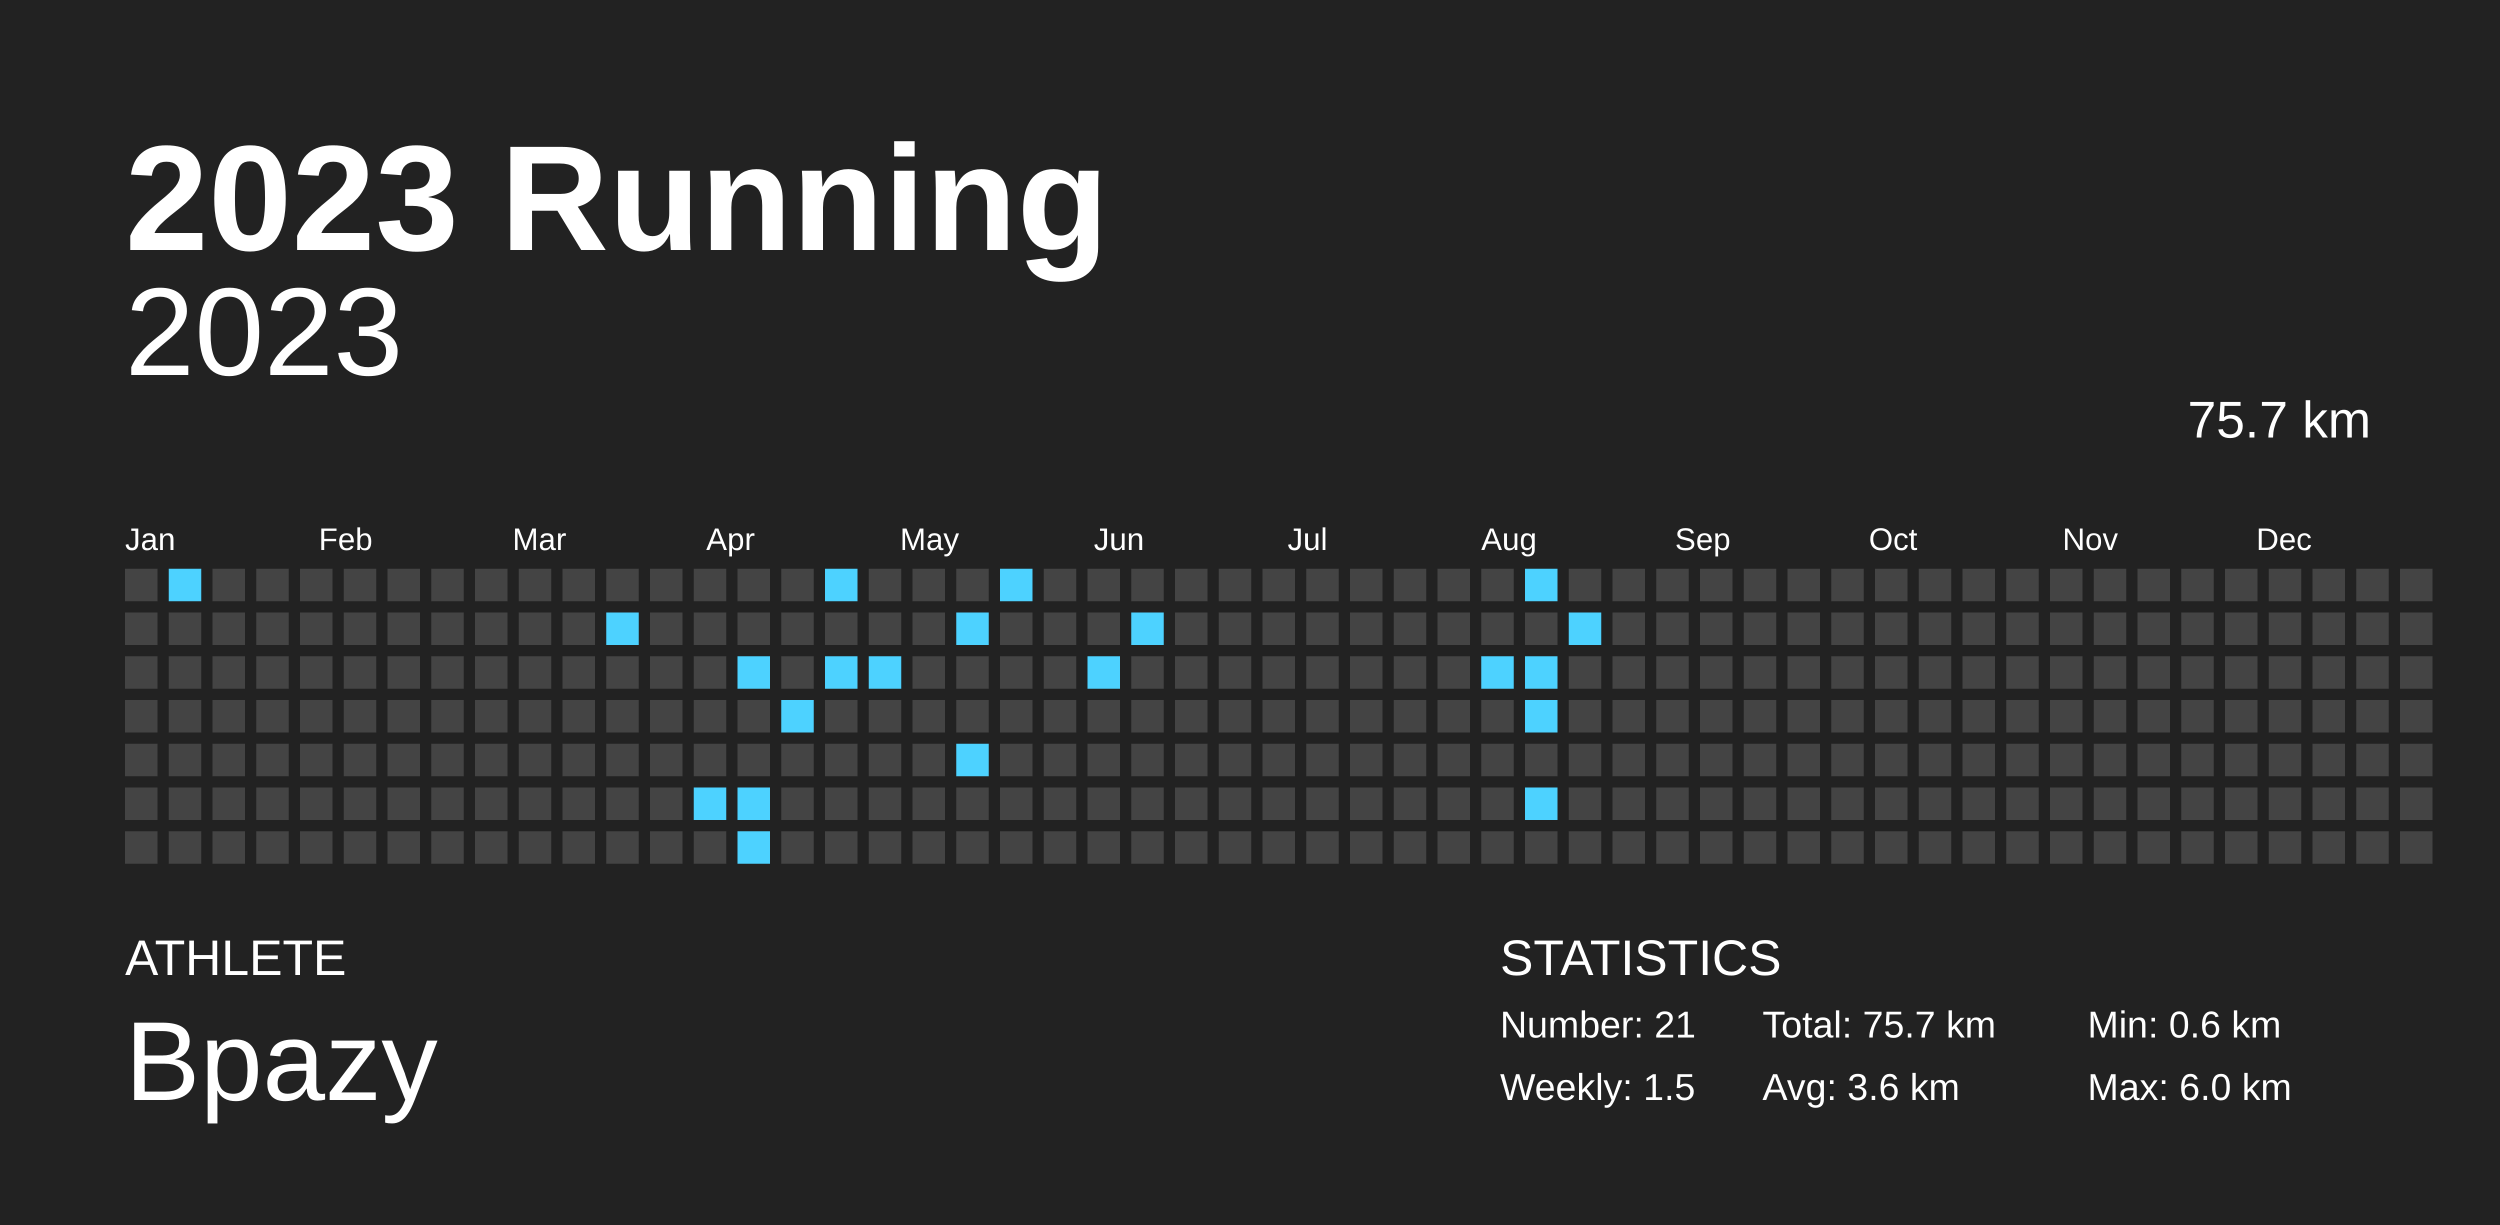
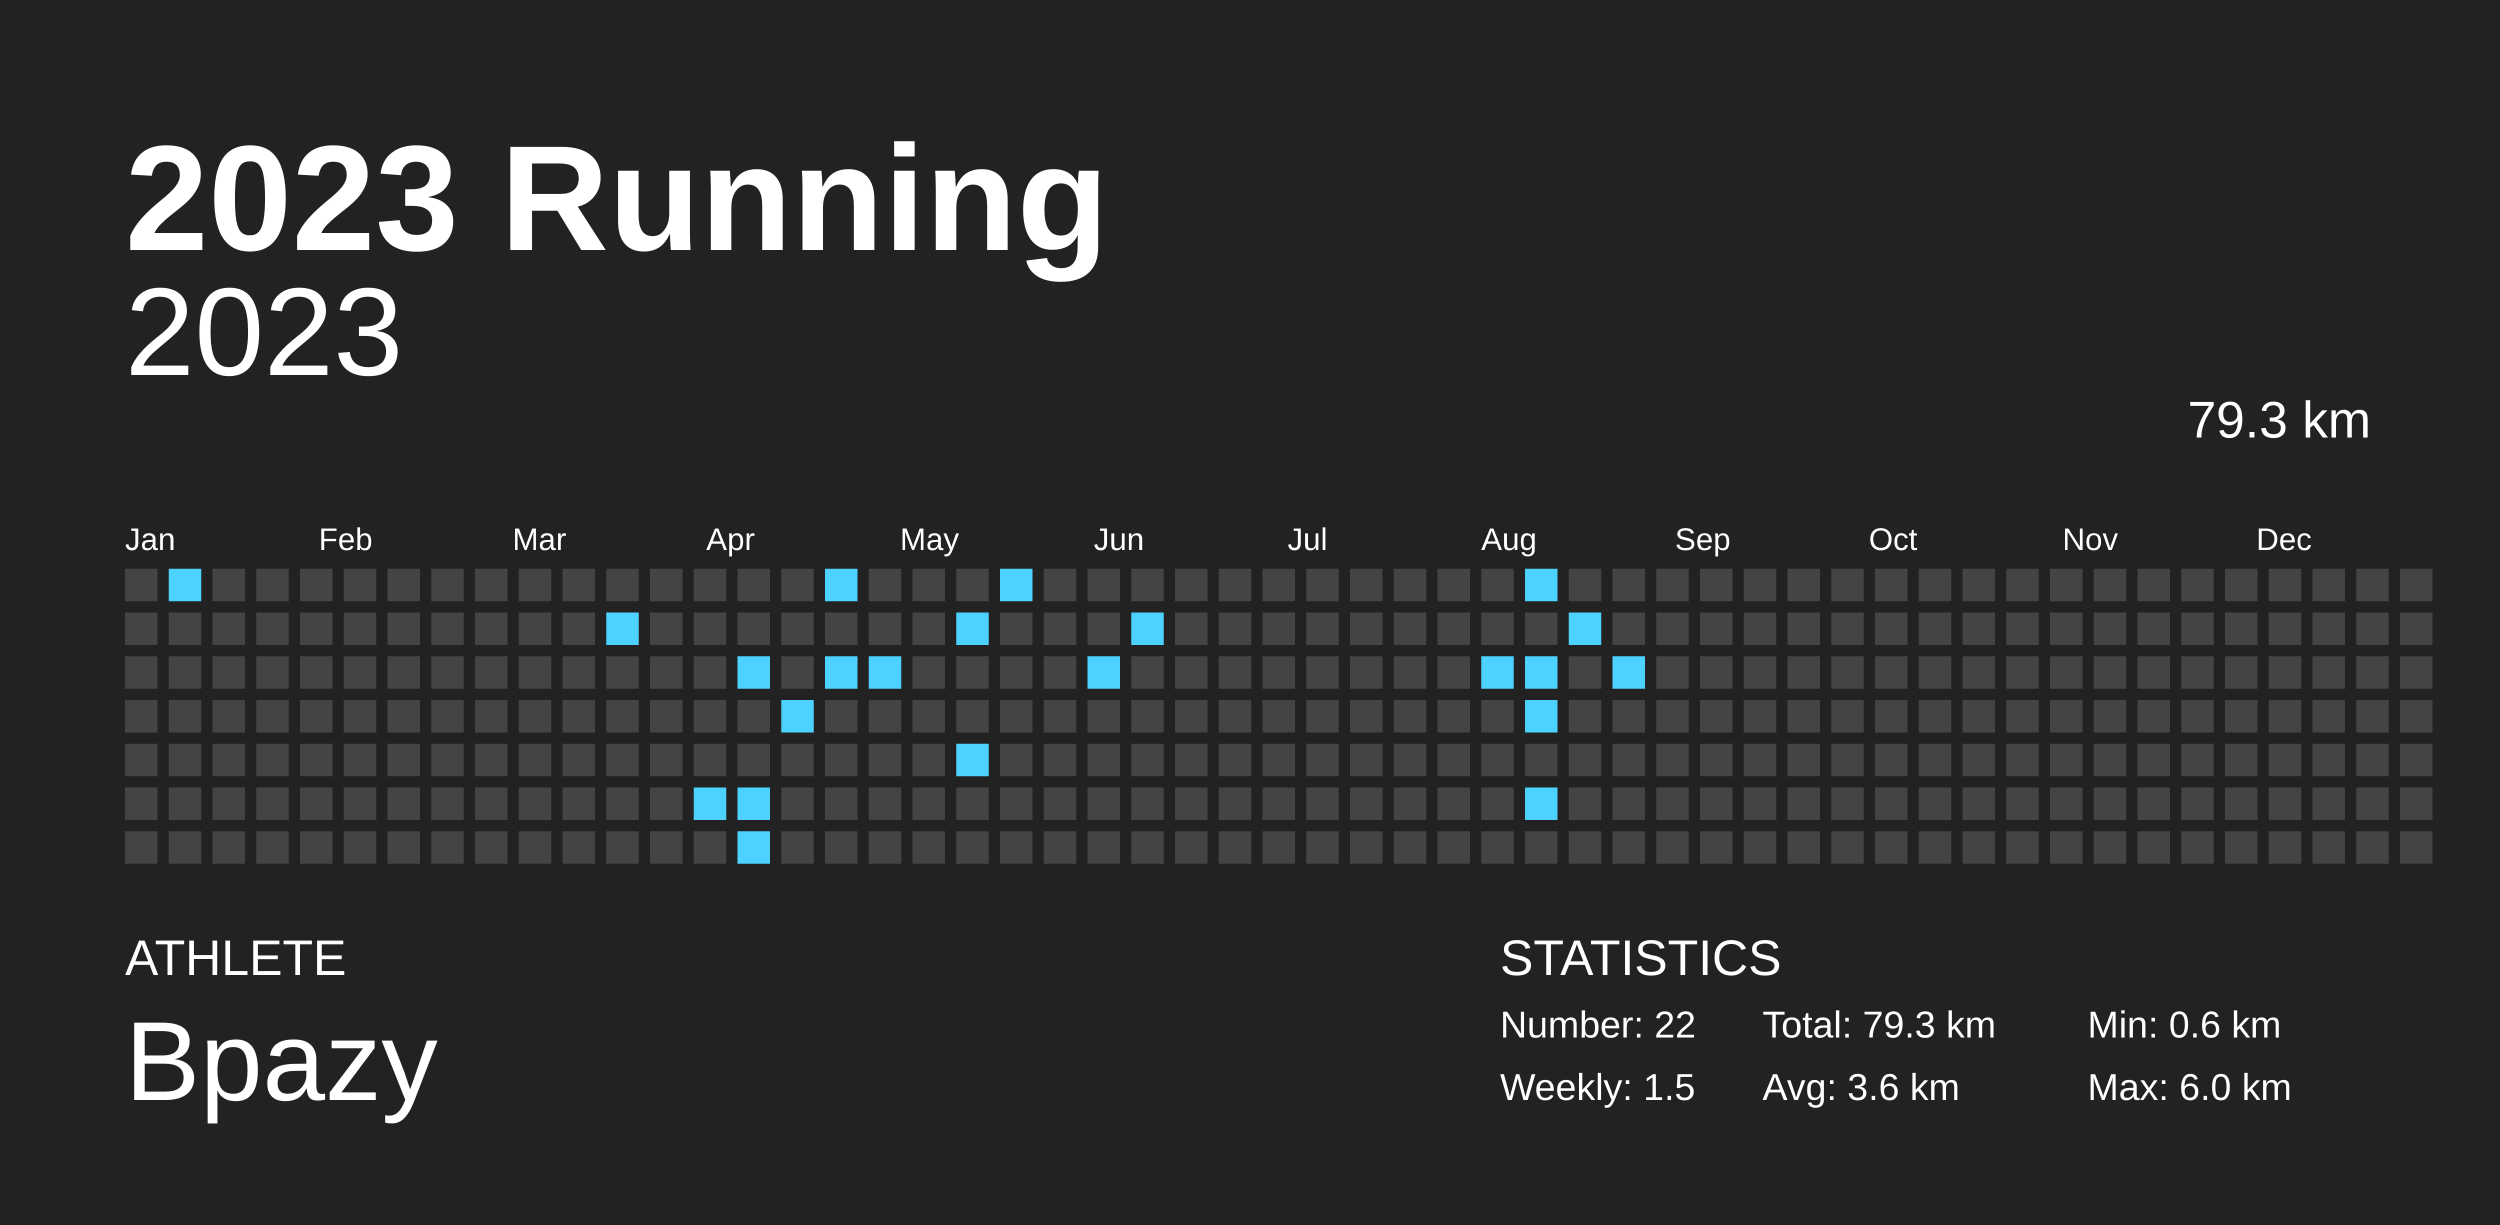
<svg xmlns="http://www.w3.org/2000/svg" baseProfile="full" height="98mm" version="1.1" viewBox="0,0,200,98" width="200mm">
  <defs />
  <rect fill="#222222" height="98" width="200" x="0" y="0" />
  <text fill="#FFFFFF" style="font-size:12px; font-family:Arial; font-weight:bold;" x="10" y="20">2023 Running</text>
  <text fill="#FFFFFF" style="font-size:4px; font-family:Arial" x="10" y="78">ATHLETE</text>
  <text fill="#FFFFFF" style="font-size:9px; font-family:Arial" x="10" y="88">Bpazy</text>
  <text fill="#FFFFFF" style="font-size:4px; font-family:Arial" x="120" y="78">STATISTICS</text>
-   <text fill="#FFFFFF" style="font-size:3px; font-family:Arial" x="120" y="83">Number: 21</text>
+   <text fill="#FFFFFF" style="font-size:3px; font-family:Arial" x="120" y="83">Number: 22</text>
  <text fill="#FFFFFF" style="font-size:3px; font-family:Arial" x="120" y="88">Weekly: 1.5</text>
-   <text fill="#FFFFFF" style="font-size:3px; font-family:Arial" x="141" y="83">Total: 75.7 km</text>
+   <text fill="#FFFFFF" style="font-size:3px; font-family:Arial" x="141" y="83">Total: 79.3 km</text>
  <text fill="#FFFFFF" style="font-size:3px; font-family:Arial" x="141" y="88">Avg: 3.6 km</text>
  <text fill="#FFFFFF" style="font-size:3px; font-family:Arial" x="167" y="83">Min: 0.6 km</text>
  <text fill="#FFFFFF" style="font-size:3px; font-family:Arial" x="167" y="88">Max: 6.0 km</text>
  <text alignment-baseline="hanging" fill="#FFFFFF" style="font-size:10.0px; font-family:Arial;" x="10" y="30">2023</text>
-   <text alignment-baseline="hanging" fill="#FFFFFF" style="font-size:4.125px; font-family:Arial;" x="175" y="35">75.7 km</text>
+   <text alignment-baseline="hanging" fill="#FFFFFF" style="font-size:4.125px; font-family:Arial;" x="175" y="35">79.3 km</text>
  <text fill="#FFFFFF" style="font-size:2.5px; font-family:Arial" x="10.0" y="44">Jan</text>
  <text fill="#FFFFFF" style="font-size:2.5px; font-family:Arial" x="25.5" y="44">Feb</text>
  <text fill="#FFFFFF" style="font-size:2.5px; font-family:Arial" x="41.0" y="44">Mar</text>
  <text fill="#FFFFFF" style="font-size:2.5px; font-family:Arial" x="56.5" y="44">Apr</text>
  <text fill="#FFFFFF" style="font-size:2.5px; font-family:Arial" x="72.0" y="44">May</text>
  <text fill="#FFFFFF" style="font-size:2.5px; font-family:Arial" x="87.5" y="44">Jun</text>
  <text fill="#FFFFFF" style="font-size:2.5px; font-family:Arial" x="103.0" y="44">Jul</text>
  <text fill="#FFFFFF" style="font-size:2.5px; font-family:Arial" x="118.5" y="44">Aug</text>
  <text fill="#FFFFFF" style="font-size:2.5px; font-family:Arial" x="134.0" y="44">Sep</text>
  <text fill="#FFFFFF" style="font-size:2.5px; font-family:Arial" x="149.5" y="44">Oct</text>
  <text fill="#FFFFFF" style="font-size:2.5px; font-family:Arial" x="165.0" y="44">Nov</text>
  <text fill="#FFFFFF" style="font-size:2.5px; font-family:Arial" x="180.5" y="44">Dec</text>
  <rect fill="#444444" height="2.6" width="2.6" x="10.0" y="45.5" />
  <rect fill="#444444" height="2.6" width="2.6" x="10.0" y="49.0" />
  <rect fill="#444444" height="2.6" width="2.6" x="10.0" y="52.5" />
  <rect fill="#444444" height="2.6" width="2.6" x="10.0" y="56.0" />
  <rect fill="#444444" height="2.6" width="2.6" x="10.0" y="59.5" />
  <rect fill="#444444" height="2.6" width="2.6" x="10.0" y="63.0" />
  <rect fill="#444444" height="2.6" width="2.6" x="10.0" y="66.5" />
  <rect fill="#4dd2ff" height="2.6" width="2.6" x="13.5" y="45.5" />
  <rect fill="#444444" height="2.6" width="2.6" x="13.5" y="49.0" />
  <rect fill="#444444" height="2.6" width="2.6" x="13.5" y="52.5" />
  <rect fill="#444444" height="2.6" width="2.6" x="13.5" y="56.0" />
  <rect fill="#444444" height="2.6" width="2.6" x="13.5" y="59.5" />
  <rect fill="#444444" height="2.6" width="2.6" x="13.5" y="63.0" />
  <rect fill="#444444" height="2.6" width="2.6" x="13.5" y="66.5" />
  <rect fill="#444444" height="2.6" width="2.6" x="17.0" y="45.5" />
  <rect fill="#444444" height="2.6" width="2.6" x="17.0" y="49.0" />
  <rect fill="#444444" height="2.6" width="2.6" x="17.0" y="52.5" />
  <rect fill="#444444" height="2.6" width="2.6" x="17.0" y="56.0" />
  <rect fill="#444444" height="2.6" width="2.6" x="17.0" y="59.5" />
  <rect fill="#444444" height="2.6" width="2.6" x="17.0" y="63.0" />
  <rect fill="#444444" height="2.6" width="2.6" x="17.0" y="66.5" />
  <rect fill="#444444" height="2.6" width="2.6" x="20.5" y="45.5" />
  <rect fill="#444444" height="2.6" width="2.6" x="20.5" y="49.0" />
  <rect fill="#444444" height="2.6" width="2.6" x="20.5" y="52.5" />
  <rect fill="#444444" height="2.6" width="2.6" x="20.5" y="56.0" />
  <rect fill="#444444" height="2.6" width="2.6" x="20.5" y="59.5" />
  <rect fill="#444444" height="2.6" width="2.6" x="20.5" y="63.0" />
  <rect fill="#444444" height="2.6" width="2.6" x="20.5" y="66.5" />
  <rect fill="#444444" height="2.6" width="2.6" x="24.0" y="45.5" />
  <rect fill="#444444" height="2.6" width="2.6" x="24.0" y="49.0" />
  <rect fill="#444444" height="2.6" width="2.6" x="24.0" y="52.5" />
  <rect fill="#444444" height="2.6" width="2.6" x="24.0" y="56.0" />
  <rect fill="#444444" height="2.6" width="2.6" x="24.0" y="59.5" />
  <rect fill="#444444" height="2.6" width="2.6" x="24.0" y="63.0" />
  <rect fill="#444444" height="2.6" width="2.6" x="24.0" y="66.5" />
  <rect fill="#444444" height="2.6" width="2.6" x="27.5" y="45.5" />
  <rect fill="#444444" height="2.6" width="2.6" x="27.5" y="49.0" />
  <rect fill="#444444" height="2.6" width="2.6" x="27.5" y="52.5" />
  <rect fill="#444444" height="2.6" width="2.6" x="27.5" y="56.0" />
  <rect fill="#444444" height="2.6" width="2.6" x="27.5" y="59.5" />
  <rect fill="#444444" height="2.6" width="2.6" x="27.5" y="63.0" />
  <rect fill="#444444" height="2.6" width="2.6" x="27.5" y="66.5" />
  <rect fill="#444444" height="2.6" width="2.6" x="31.0" y="45.5" />
  <rect fill="#444444" height="2.6" width="2.6" x="31.0" y="49.0" />
  <rect fill="#444444" height="2.6" width="2.6" x="31.0" y="52.5" />
  <rect fill="#444444" height="2.6" width="2.6" x="31.0" y="56.0" />
  <rect fill="#444444" height="2.6" width="2.6" x="31.0" y="59.5" />
  <rect fill="#444444" height="2.6" width="2.6" x="31.0" y="63.0" />
  <rect fill="#444444" height="2.6" width="2.6" x="31.0" y="66.5" />
  <rect fill="#444444" height="2.6" width="2.6" x="34.5" y="45.5" />
  <rect fill="#444444" height="2.6" width="2.6" x="34.5" y="49.0" />
  <rect fill="#444444" height="2.6" width="2.6" x="34.5" y="52.5" />
  <rect fill="#444444" height="2.6" width="2.6" x="34.5" y="56.0" />
  <rect fill="#444444" height="2.6" width="2.6" x="34.5" y="59.5" />
  <rect fill="#444444" height="2.6" width="2.6" x="34.5" y="63.0" />
  <rect fill="#444444" height="2.6" width="2.6" x="34.5" y="66.5" />
  <rect fill="#444444" height="2.6" width="2.6" x="38.0" y="45.5" />
  <rect fill="#444444" height="2.6" width="2.6" x="38.0" y="49.0" />
  <rect fill="#444444" height="2.6" width="2.6" x="38.0" y="52.5" />
  <rect fill="#444444" height="2.6" width="2.6" x="38.0" y="56.0" />
  <rect fill="#444444" height="2.6" width="2.6" x="38.0" y="59.5" />
  <rect fill="#444444" height="2.6" width="2.6" x="38.0" y="63.0" />
  <rect fill="#444444" height="2.6" width="2.6" x="38.0" y="66.5" />
  <rect fill="#444444" height="2.6" width="2.6" x="41.5" y="45.5" />
  <rect fill="#444444" height="2.6" width="2.6" x="41.5" y="49.0" />
  <rect fill="#444444" height="2.6" width="2.6" x="41.5" y="52.5" />
  <rect fill="#444444" height="2.6" width="2.6" x="41.5" y="56.0" />
  <rect fill="#444444" height="2.6" width="2.6" x="41.5" y="59.5" />
  <rect fill="#444444" height="2.6" width="2.6" x="41.5" y="63.0" />
  <rect fill="#444444" height="2.6" width="2.6" x="41.5" y="66.5" />
  <rect fill="#444444" height="2.6" width="2.6" x="45.0" y="45.5" />
  <rect fill="#444444" height="2.6" width="2.6" x="45.0" y="49.0" />
  <rect fill="#444444" height="2.6" width="2.6" x="45.0" y="52.5" />
  <rect fill="#444444" height="2.6" width="2.6" x="45.0" y="56.0" />
  <rect fill="#444444" height="2.6" width="2.6" x="45.0" y="59.5" />
  <rect fill="#444444" height="2.6" width="2.6" x="45.0" y="63.0" />
  <rect fill="#444444" height="2.6" width="2.6" x="45.0" y="66.5" />
  <rect fill="#444444" height="2.6" width="2.6" x="48.5" y="45.5" />
  <rect fill="#4dd2ff" height="2.6" width="2.6" x="48.5" y="49.0" />
  <rect fill="#444444" height="2.6" width="2.6" x="48.5" y="52.5" />
  <rect fill="#444444" height="2.6" width="2.6" x="48.5" y="56.0" />
  <rect fill="#444444" height="2.6" width="2.6" x="48.5" y="59.5" />
  <rect fill="#444444" height="2.6" width="2.6" x="48.5" y="63.0" />
  <rect fill="#444444" height="2.6" width="2.6" x="48.5" y="66.5" />
  <rect fill="#444444" height="2.6" width="2.6" x="52.0" y="45.5" />
  <rect fill="#444444" height="2.6" width="2.6" x="52.0" y="49.0" />
  <rect fill="#444444" height="2.6" width="2.6" x="52.0" y="52.5" />
  <rect fill="#444444" height="2.6" width="2.6" x="52.0" y="56.0" />
  <rect fill="#444444" height="2.6" width="2.6" x="52.0" y="59.5" />
  <rect fill="#444444" height="2.6" width="2.6" x="52.0" y="63.0" />
  <rect fill="#444444" height="2.6" width="2.6" x="52.0" y="66.5" />
  <rect fill="#444444" height="2.6" width="2.6" x="55.5" y="45.5" />
  <rect fill="#444444" height="2.6" width="2.6" x="55.5" y="49.0" />
  <rect fill="#444444" height="2.6" width="2.6" x="55.5" y="52.5" />
  <rect fill="#444444" height="2.6" width="2.6" x="55.5" y="56.0" />
  <rect fill="#444444" height="2.6" width="2.6" x="55.5" y="59.5" />
  <rect fill="#4dd2ff" height="2.6" width="2.6" x="55.5" y="63.0" />
  <rect fill="#444444" height="2.6" width="2.6" x="55.5" y="66.5" />
  <rect fill="#444444" height="2.6" width="2.6" x="59.0" y="45.5" />
  <rect fill="#444444" height="2.6" width="2.6" x="59.0" y="49.0" />
  <rect fill="#4dd2ff" height="2.6" width="2.6" x="59.0" y="52.5" />
  <rect fill="#444444" height="2.6" width="2.6" x="59.0" y="56.0" />
  <rect fill="#444444" height="2.6" width="2.6" x="59.0" y="59.5" />
  <rect fill="#4dd2ff" height="2.6" width="2.6" x="59.0" y="63.0" />
  <rect fill="#4dd2ff" height="2.6" width="2.6" x="59.0" y="66.5" />
  <rect fill="#444444" height="2.6" width="2.6" x="62.5" y="45.5" />
  <rect fill="#444444" height="2.6" width="2.6" x="62.5" y="49.0" />
  <rect fill="#444444" height="2.6" width="2.6" x="62.5" y="52.5" />
  <rect fill="#4dd2ff" height="2.6" width="2.6" x="62.5" y="56.0" />
  <rect fill="#444444" height="2.6" width="2.6" x="62.5" y="59.5" />
  <rect fill="#444444" height="2.6" width="2.6" x="62.5" y="63.0" />
  <rect fill="#444444" height="2.6" width="2.6" x="62.5" y="66.5" />
  <rect fill="#4dd2ff" height="2.6" width="2.6" x="66.0" y="45.5" />
  <rect fill="#444444" height="2.6" width="2.6" x="66.0" y="49.0" />
  <rect fill="#4dd2ff" height="2.6" width="2.6" x="66.0" y="52.5" />
  <rect fill="#444444" height="2.6" width="2.6" x="66.0" y="56.0" />
  <rect fill="#444444" height="2.6" width="2.6" x="66.0" y="59.5" />
  <rect fill="#444444" height="2.6" width="2.6" x="66.0" y="63.0" />
  <rect fill="#444444" height="2.6" width="2.6" x="66.0" y="66.5" />
  <rect fill="#444444" height="2.6" width="2.6" x="69.5" y="45.5" />
  <rect fill="#444444" height="2.6" width="2.6" x="69.5" y="49.0" />
  <rect fill="#4dd2ff" height="2.6" width="2.6" x="69.5" y="52.5" />
  <rect fill="#444444" height="2.6" width="2.6" x="69.5" y="56.0" />
  <rect fill="#444444" height="2.6" width="2.6" x="69.5" y="59.5" />
  <rect fill="#444444" height="2.6" width="2.6" x="69.5" y="63.0" />
  <rect fill="#444444" height="2.6" width="2.6" x="69.5" y="66.5" />
  <rect fill="#444444" height="2.6" width="2.6" x="73.0" y="45.5" />
  <rect fill="#444444" height="2.6" width="2.6" x="73.0" y="49.0" />
  <rect fill="#444444" height="2.6" width="2.6" x="73.0" y="52.5" />
  <rect fill="#444444" height="2.6" width="2.6" x="73.0" y="56.0" />
  <rect fill="#444444" height="2.6" width="2.6" x="73.0" y="59.5" />
  <rect fill="#444444" height="2.6" width="2.6" x="73.0" y="63.0" />
  <rect fill="#444444" height="2.6" width="2.6" x="73.0" y="66.5" />
  <rect fill="#444444" height="2.6" width="2.6" x="76.5" y="45.5" />
  <rect fill="#4dd2ff" height="2.6" width="2.6" x="76.5" y="49.0" />
  <rect fill="#444444" height="2.6" width="2.6" x="76.5" y="52.5" />
  <rect fill="#444444" height="2.6" width="2.6" x="76.5" y="56.0" />
  <rect fill="#4dd2ff" height="2.6" width="2.6" x="76.5" y="59.5" />
  <rect fill="#444444" height="2.6" width="2.6" x="76.5" y="63.0" />
  <rect fill="#444444" height="2.6" width="2.6" x="76.5" y="66.5" />
  <rect fill="#4dd2ff" height="2.6" width="2.6" x="80.0" y="45.5" />
  <rect fill="#444444" height="2.6" width="2.6" x="80.0" y="49.0" />
  <rect fill="#444444" height="2.6" width="2.6" x="80.0" y="52.5" />
  <rect fill="#444444" height="2.6" width="2.6" x="80.0" y="56.0" />
  <rect fill="#444444" height="2.6" width="2.6" x="80.0" y="59.5" />
  <rect fill="#444444" height="2.6" width="2.6" x="80.0" y="63.0" />
  <rect fill="#444444" height="2.6" width="2.6" x="80.0" y="66.5" />
  <rect fill="#444444" height="2.6" width="2.6" x="83.5" y="45.5" />
  <rect fill="#444444" height="2.6" width="2.6" x="83.5" y="49.0" />
  <rect fill="#444444" height="2.6" width="2.6" x="83.5" y="52.5" />
  <rect fill="#444444" height="2.6" width="2.6" x="83.5" y="56.0" />
  <rect fill="#444444" height="2.6" width="2.6" x="83.5" y="59.5" />
  <rect fill="#444444" height="2.6" width="2.6" x="83.5" y="63.0" />
  <rect fill="#444444" height="2.6" width="2.6" x="83.5" y="66.5" />
  <rect fill="#444444" height="2.6" width="2.6" x="87.0" y="45.5" />
  <rect fill="#444444" height="2.6" width="2.6" x="87.0" y="49.0" />
  <rect fill="#4dd2ff" height="2.6" width="2.6" x="87.0" y="52.5" />
  <rect fill="#444444" height="2.6" width="2.6" x="87.0" y="56.0" />
  <rect fill="#444444" height="2.6" width="2.6" x="87.0" y="59.5" />
  <rect fill="#444444" height="2.6" width="2.6" x="87.0" y="63.0" />
  <rect fill="#444444" height="2.6" width="2.6" x="87.0" y="66.5" />
  <rect fill="#444444" height="2.6" width="2.6" x="90.5" y="45.5" />
  <rect fill="#4dd2ff" height="2.6" width="2.6" x="90.5" y="49.0" />
  <rect fill="#444444" height="2.6" width="2.6" x="90.5" y="52.5" />
  <rect fill="#444444" height="2.6" width="2.6" x="90.5" y="56.0" />
  <rect fill="#444444" height="2.6" width="2.6" x="90.5" y="59.5" />
  <rect fill="#444444" height="2.6" width="2.6" x="90.5" y="63.0" />
  <rect fill="#444444" height="2.6" width="2.6" x="90.5" y="66.5" />
  <rect fill="#444444" height="2.6" width="2.6" x="94.0" y="45.5" />
  <rect fill="#444444" height="2.6" width="2.6" x="94.0" y="49.0" />
  <rect fill="#444444" height="2.6" width="2.6" x="94.0" y="52.5" />
  <rect fill="#444444" height="2.6" width="2.6" x="94.0" y="56.0" />
  <rect fill="#444444" height="2.6" width="2.6" x="94.0" y="59.5" />
  <rect fill="#444444" height="2.6" width="2.6" x="94.0" y="63.0" />
  <rect fill="#444444" height="2.6" width="2.6" x="94.0" y="66.5" />
  <rect fill="#444444" height="2.6" width="2.6" x="97.5" y="45.5" />
  <rect fill="#444444" height="2.6" width="2.6" x="97.5" y="49.0" />
  <rect fill="#444444" height="2.6" width="2.6" x="97.5" y="52.5" />
  <rect fill="#444444" height="2.6" width="2.6" x="97.5" y="56.0" />
  <rect fill="#444444" height="2.6" width="2.6" x="97.5" y="59.5" />
  <rect fill="#444444" height="2.6" width="2.6" x="97.5" y="63.0" />
  <rect fill="#444444" height="2.6" width="2.6" x="97.5" y="66.5" />
  <rect fill="#444444" height="2.6" width="2.6" x="101.0" y="45.5" />
  <rect fill="#444444" height="2.6" width="2.6" x="101.0" y="49.0" />
  <rect fill="#444444" height="2.6" width="2.6" x="101.0" y="52.5" />
  <rect fill="#444444" height="2.6" width="2.6" x="101.0" y="56.0" />
  <rect fill="#444444" height="2.6" width="2.6" x="101.0" y="59.5" />
  <rect fill="#444444" height="2.6" width="2.6" x="101.0" y="63.0" />
  <rect fill="#444444" height="2.6" width="2.6" x="101.0" y="66.5" />
  <rect fill="#444444" height="2.6" width="2.6" x="104.5" y="45.5" />
  <rect fill="#444444" height="2.6" width="2.6" x="104.5" y="49.0" />
  <rect fill="#444444" height="2.6" width="2.6" x="104.5" y="52.5" />
  <rect fill="#444444" height="2.6" width="2.6" x="104.5" y="56.0" />
  <rect fill="#444444" height="2.6" width="2.6" x="104.5" y="59.5" />
  <rect fill="#444444" height="2.6" width="2.6" x="104.5" y="63.0" />
  <rect fill="#444444" height="2.6" width="2.6" x="104.5" y="66.5" />
  <rect fill="#444444" height="2.6" width="2.6" x="108.0" y="45.5" />
  <rect fill="#444444" height="2.6" width="2.6" x="108.0" y="49.0" />
  <rect fill="#444444" height="2.6" width="2.6" x="108.0" y="52.5" />
  <rect fill="#444444" height="2.6" width="2.6" x="108.0" y="56.0" />
  <rect fill="#444444" height="2.6" width="2.6" x="108.0" y="59.5" />
  <rect fill="#444444" height="2.6" width="2.6" x="108.0" y="63.0" />
  <rect fill="#444444" height="2.6" width="2.6" x="108.0" y="66.5" />
  <rect fill="#444444" height="2.6" width="2.6" x="111.5" y="45.5" />
  <rect fill="#444444" height="2.6" width="2.6" x="111.5" y="49.0" />
  <rect fill="#444444" height="2.6" width="2.6" x="111.5" y="52.5" />
  <rect fill="#444444" height="2.6" width="2.6" x="111.5" y="56.0" />
  <rect fill="#444444" height="2.6" width="2.6" x="111.5" y="59.5" />
  <rect fill="#444444" height="2.6" width="2.6" x="111.5" y="63.0" />
  <rect fill="#444444" height="2.6" width="2.6" x="111.5" y="66.5" />
  <rect fill="#444444" height="2.6" width="2.6" x="115.0" y="45.5" />
  <rect fill="#444444" height="2.6" width="2.6" x="115.0" y="49.0" />
  <rect fill="#444444" height="2.6" width="2.6" x="115.0" y="52.5" />
  <rect fill="#444444" height="2.6" width="2.6" x="115.0" y="56.0" />
  <rect fill="#444444" height="2.6" width="2.6" x="115.0" y="59.5" />
  <rect fill="#444444" height="2.6" width="2.6" x="115.0" y="63.0" />
  <rect fill="#444444" height="2.6" width="2.6" x="115.0" y="66.5" />
  <rect fill="#444444" height="2.6" width="2.6" x="118.5" y="45.5" />
  <rect fill="#444444" height="2.6" width="2.6" x="118.5" y="49.0" />
  <rect fill="#4dd2ff" height="2.6" width="2.6" x="118.5" y="52.5" />
  <rect fill="#444444" height="2.6" width="2.6" x="118.5" y="56.0" />
  <rect fill="#444444" height="2.6" width="2.6" x="118.5" y="59.5" />
  <rect fill="#444444" height="2.6" width="2.6" x="118.5" y="63.0" />
  <rect fill="#444444" height="2.6" width="2.6" x="118.5" y="66.5" />
  <rect fill="#4dd2ff" height="2.6" width="2.6" x="122.0" y="45.5" />
  <rect fill="#444444" height="2.6" width="2.6" x="122.0" y="49.0" />
  <rect fill="#4dd2ff" height="2.6" width="2.6" x="122.0" y="52.5" />
  <rect fill="#4dd2ff" height="2.6" width="2.6" x="122.0" y="56.0" />
  <rect fill="#444444" height="2.6" width="2.6" x="122.0" y="59.5" />
  <rect fill="#4dd2ff" height="2.6" width="2.6" x="122.0" y="63.0" />
  <rect fill="#444444" height="2.6" width="2.6" x="122.0" y="66.5" />
  <rect fill="#444444" height="2.6" width="2.6" x="125.5" y="45.5" />
  <rect fill="#4dd2ff" height="2.6" width="2.6" x="125.5" y="49.0" />
  <rect fill="#444444" height="2.6" width="2.6" x="125.5" y="52.5" />
  <rect fill="#444444" height="2.6" width="2.6" x="125.5" y="56.0" />
  <rect fill="#444444" height="2.6" width="2.6" x="125.5" y="59.5" />
  <rect fill="#444444" height="2.6" width="2.6" x="125.5" y="63.0" />
  <rect fill="#444444" height="2.6" width="2.6" x="125.5" y="66.5" />
  <rect fill="#444444" height="2.6" width="2.6" x="129.0" y="45.5" />
  <rect fill="#444444" height="2.6" width="2.6" x="129.0" y="49.0" />
-   <rect fill="#444444" height="2.6" width="2.6" x="129.0" y="52.5" />
+   <rect fill="#4dd2ff" height="2.6" width="2.6" x="129.0" y="52.5" />
  <rect fill="#444444" height="2.6" width="2.6" x="129.0" y="56.0" />
  <rect fill="#444444" height="2.6" width="2.6" x="129.0" y="59.5" />
  <rect fill="#444444" height="2.6" width="2.6" x="129.0" y="63.0" />
  <rect fill="#444444" height="2.6" width="2.6" x="129.0" y="66.5" />
  <rect fill="#444444" height="2.6" width="2.6" x="132.5" y="45.5" />
  <rect fill="#444444" height="2.6" width="2.6" x="132.5" y="49.0" />
  <rect fill="#444444" height="2.6" width="2.6" x="132.5" y="52.5" />
  <rect fill="#444444" height="2.6" width="2.6" x="132.5" y="56.0" />
  <rect fill="#444444" height="2.6" width="2.6" x="132.5" y="59.5" />
  <rect fill="#444444" height="2.6" width="2.6" x="132.5" y="63.0" />
  <rect fill="#444444" height="2.6" width="2.6" x="132.5" y="66.5" />
  <rect fill="#444444" height="2.6" width="2.6" x="136.0" y="45.5" />
  <rect fill="#444444" height="2.6" width="2.6" x="136.0" y="49.0" />
  <rect fill="#444444" height="2.6" width="2.6" x="136.0" y="52.5" />
  <rect fill="#444444" height="2.6" width="2.6" x="136.0" y="56.0" />
  <rect fill="#444444" height="2.6" width="2.6" x="136.0" y="59.5" />
  <rect fill="#444444" height="2.6" width="2.6" x="136.0" y="63.0" />
  <rect fill="#444444" height="2.6" width="2.6" x="136.0" y="66.5" />
  <rect fill="#444444" height="2.6" width="2.6" x="139.5" y="45.5" />
  <rect fill="#444444" height="2.6" width="2.6" x="139.5" y="49.0" />
  <rect fill="#444444" height="2.6" width="2.6" x="139.5" y="52.5" />
  <rect fill="#444444" height="2.6" width="2.6" x="139.5" y="56.0" />
  <rect fill="#444444" height="2.6" width="2.6" x="139.5" y="59.5" />
  <rect fill="#444444" height="2.6" width="2.6" x="139.5" y="63.0" />
  <rect fill="#444444" height="2.6" width="2.6" x="139.5" y="66.5" />
  <rect fill="#444444" height="2.6" width="2.6" x="143.0" y="45.5" />
  <rect fill="#444444" height="2.6" width="2.6" x="143.0" y="49.0" />
  <rect fill="#444444" height="2.6" width="2.6" x="143.0" y="52.5" />
  <rect fill="#444444" height="2.6" width="2.6" x="143.0" y="56.0" />
  <rect fill="#444444" height="2.6" width="2.6" x="143.0" y="59.5" />
  <rect fill="#444444" height="2.6" width="2.6" x="143.0" y="63.0" />
  <rect fill="#444444" height="2.6" width="2.6" x="143.0" y="66.5" />
  <rect fill="#444444" height="2.6" width="2.6" x="146.5" y="45.5" />
  <rect fill="#444444" height="2.6" width="2.6" x="146.5" y="49.0" />
  <rect fill="#444444" height="2.6" width="2.6" x="146.5" y="52.5" />
  <rect fill="#444444" height="2.6" width="2.6" x="146.5" y="56.0" />
  <rect fill="#444444" height="2.6" width="2.6" x="146.5" y="59.5" />
  <rect fill="#444444" height="2.6" width="2.6" x="146.5" y="63.0" />
  <rect fill="#444444" height="2.6" width="2.6" x="146.5" y="66.5" />
  <rect fill="#444444" height="2.6" width="2.6" x="150.0" y="45.5" />
  <rect fill="#444444" height="2.6" width="2.6" x="150.0" y="49.0" />
  <rect fill="#444444" height="2.6" width="2.6" x="150.0" y="52.5" />
  <rect fill="#444444" height="2.6" width="2.6" x="150.0" y="56.0" />
  <rect fill="#444444" height="2.6" width="2.6" x="150.0" y="59.5" />
  <rect fill="#444444" height="2.6" width="2.6" x="150.0" y="63.0" />
  <rect fill="#444444" height="2.6" width="2.6" x="150.0" y="66.5" />
  <rect fill="#444444" height="2.6" width="2.6" x="153.5" y="45.5" />
  <rect fill="#444444" height="2.6" width="2.6" x="153.5" y="49.0" />
  <rect fill="#444444" height="2.6" width="2.6" x="153.5" y="52.5" />
  <rect fill="#444444" height="2.6" width="2.6" x="153.5" y="56.0" />
  <rect fill="#444444" height="2.6" width="2.6" x="153.5" y="59.5" />
  <rect fill="#444444" height="2.6" width="2.6" x="153.5" y="63.0" />
  <rect fill="#444444" height="2.6" width="2.6" x="153.5" y="66.5" />
  <rect fill="#444444" height="2.6" width="2.6" x="157.0" y="45.5" />
  <rect fill="#444444" height="2.6" width="2.6" x="157.0" y="49.0" />
  <rect fill="#444444" height="2.6" width="2.6" x="157.0" y="52.5" />
  <rect fill="#444444" height="2.6" width="2.6" x="157.0" y="56.0" />
  <rect fill="#444444" height="2.6" width="2.6" x="157.0" y="59.5" />
  <rect fill="#444444" height="2.6" width="2.6" x="157.0" y="63.0" />
  <rect fill="#444444" height="2.6" width="2.6" x="157.0" y="66.5" />
  <rect fill="#444444" height="2.6" width="2.6" x="160.5" y="45.5" />
  <rect fill="#444444" height="2.6" width="2.6" x="160.5" y="49.0" />
  <rect fill="#444444" height="2.6" width="2.6" x="160.5" y="52.5" />
  <rect fill="#444444" height="2.6" width="2.6" x="160.5" y="56.0" />
  <rect fill="#444444" height="2.6" width="2.6" x="160.5" y="59.5" />
  <rect fill="#444444" height="2.6" width="2.6" x="160.5" y="63.0" />
  <rect fill="#444444" height="2.6" width="2.6" x="160.5" y="66.5" />
  <rect fill="#444444" height="2.6" width="2.6" x="164.0" y="45.5" />
  <rect fill="#444444" height="2.6" width="2.6" x="164.0" y="49.0" />
  <rect fill="#444444" height="2.6" width="2.6" x="164.0" y="52.5" />
  <rect fill="#444444" height="2.6" width="2.6" x="164.0" y="56.0" />
  <rect fill="#444444" height="2.6" width="2.6" x="164.0" y="59.5" />
  <rect fill="#444444" height="2.6" width="2.6" x="164.0" y="63.0" />
  <rect fill="#444444" height="2.6" width="2.6" x="164.0" y="66.5" />
  <rect fill="#444444" height="2.6" width="2.6" x="167.5" y="45.5" />
  <rect fill="#444444" height="2.6" width="2.6" x="167.5" y="49.0" />
  <rect fill="#444444" height="2.6" width="2.6" x="167.5" y="52.5" />
  <rect fill="#444444" height="2.6" width="2.6" x="167.5" y="56.0" />
  <rect fill="#444444" height="2.6" width="2.6" x="167.5" y="59.5" />
  <rect fill="#444444" height="2.6" width="2.6" x="167.5" y="63.0" />
  <rect fill="#444444" height="2.6" width="2.6" x="167.5" y="66.5" />
  <rect fill="#444444" height="2.6" width="2.6" x="171.0" y="45.5" />
  <rect fill="#444444" height="2.6" width="2.6" x="171.0" y="49.0" />
  <rect fill="#444444" height="2.6" width="2.6" x="171.0" y="52.5" />
  <rect fill="#444444" height="2.6" width="2.6" x="171.0" y="56.0" />
  <rect fill="#444444" height="2.6" width="2.6" x="171.0" y="59.5" />
  <rect fill="#444444" height="2.6" width="2.6" x="171.0" y="63.0" />
  <rect fill="#444444" height="2.6" width="2.6" x="171.0" y="66.5" />
  <rect fill="#444444" height="2.6" width="2.6" x="174.5" y="45.5" />
  <rect fill="#444444" height="2.6" width="2.6" x="174.5" y="49.0" />
  <rect fill="#444444" height="2.6" width="2.6" x="174.5" y="52.5" />
  <rect fill="#444444" height="2.6" width="2.6" x="174.5" y="56.0" />
  <rect fill="#444444" height="2.6" width="2.6" x="174.5" y="59.5" />
  <rect fill="#444444" height="2.6" width="2.6" x="174.5" y="63.0" />
  <rect fill="#444444" height="2.6" width="2.6" x="174.5" y="66.5" />
  <rect fill="#444444" height="2.6" width="2.6" x="178.0" y="45.5" />
  <rect fill="#444444" height="2.6" width="2.6" x="178.0" y="49.0" />
  <rect fill="#444444" height="2.6" width="2.6" x="178.0" y="52.5" />
  <rect fill="#444444" height="2.6" width="2.6" x="178.0" y="56.0" />
  <rect fill="#444444" height="2.6" width="2.6" x="178.0" y="59.5" />
  <rect fill="#444444" height="2.6" width="2.6" x="178.0" y="63.0" />
  <rect fill="#444444" height="2.6" width="2.6" x="178.0" y="66.5" />
  <rect fill="#444444" height="2.6" width="2.6" x="181.5" y="45.5" />
  <rect fill="#444444" height="2.6" width="2.6" x="181.5" y="49.0" />
  <rect fill="#444444" height="2.6" width="2.6" x="181.5" y="52.5" />
  <rect fill="#444444" height="2.6" width="2.6" x="181.5" y="56.0" />
  <rect fill="#444444" height="2.6" width="2.6" x="181.5" y="59.5" />
  <rect fill="#444444" height="2.6" width="2.6" x="181.5" y="63.0" />
  <rect fill="#444444" height="2.6" width="2.6" x="181.5" y="66.5" />
  <rect fill="#444444" height="2.6" width="2.6" x="185.0" y="45.5" />
  <rect fill="#444444" height="2.6" width="2.6" x="185.0" y="49.0" />
  <rect fill="#444444" height="2.6" width="2.6" x="185.0" y="52.5" />
  <rect fill="#444444" height="2.6" width="2.6" x="185.0" y="56.0" />
  <rect fill="#444444" height="2.6" width="2.6" x="185.0" y="59.5" />
  <rect fill="#444444" height="2.6" width="2.6" x="185.0" y="63.0" />
  <rect fill="#444444" height="2.6" width="2.6" x="185.0" y="66.5" />
  <rect fill="#444444" height="2.6" width="2.6" x="188.5" y="45.5" />
  <rect fill="#444444" height="2.6" width="2.6" x="188.5" y="49.0" />
  <rect fill="#444444" height="2.6" width="2.6" x="188.5" y="52.5" />
  <rect fill="#444444" height="2.6" width="2.6" x="188.5" y="56.0" />
  <rect fill="#444444" height="2.6" width="2.6" x="188.5" y="59.5" />
  <rect fill="#444444" height="2.6" width="2.6" x="188.5" y="63.0" />
  <rect fill="#444444" height="2.6" width="2.6" x="188.5" y="66.5" />
  <rect fill="#444444" height="2.6" width="2.6" x="192.0" y="45.5" />
  <rect fill="#444444" height="2.6" width="2.6" x="192.0" y="49.0" />
  <rect fill="#444444" height="2.6" width="2.6" x="192.0" y="52.5" />
  <rect fill="#444444" height="2.6" width="2.6" x="192.0" y="56.0" />
  <rect fill="#444444" height="2.6" width="2.6" x="192.0" y="59.5" />
  <rect fill="#444444" height="2.6" width="2.6" x="192.0" y="63.0" />
  <rect fill="#444444" height="2.6" width="2.6" x="192.0" y="66.5" />
</svg>
